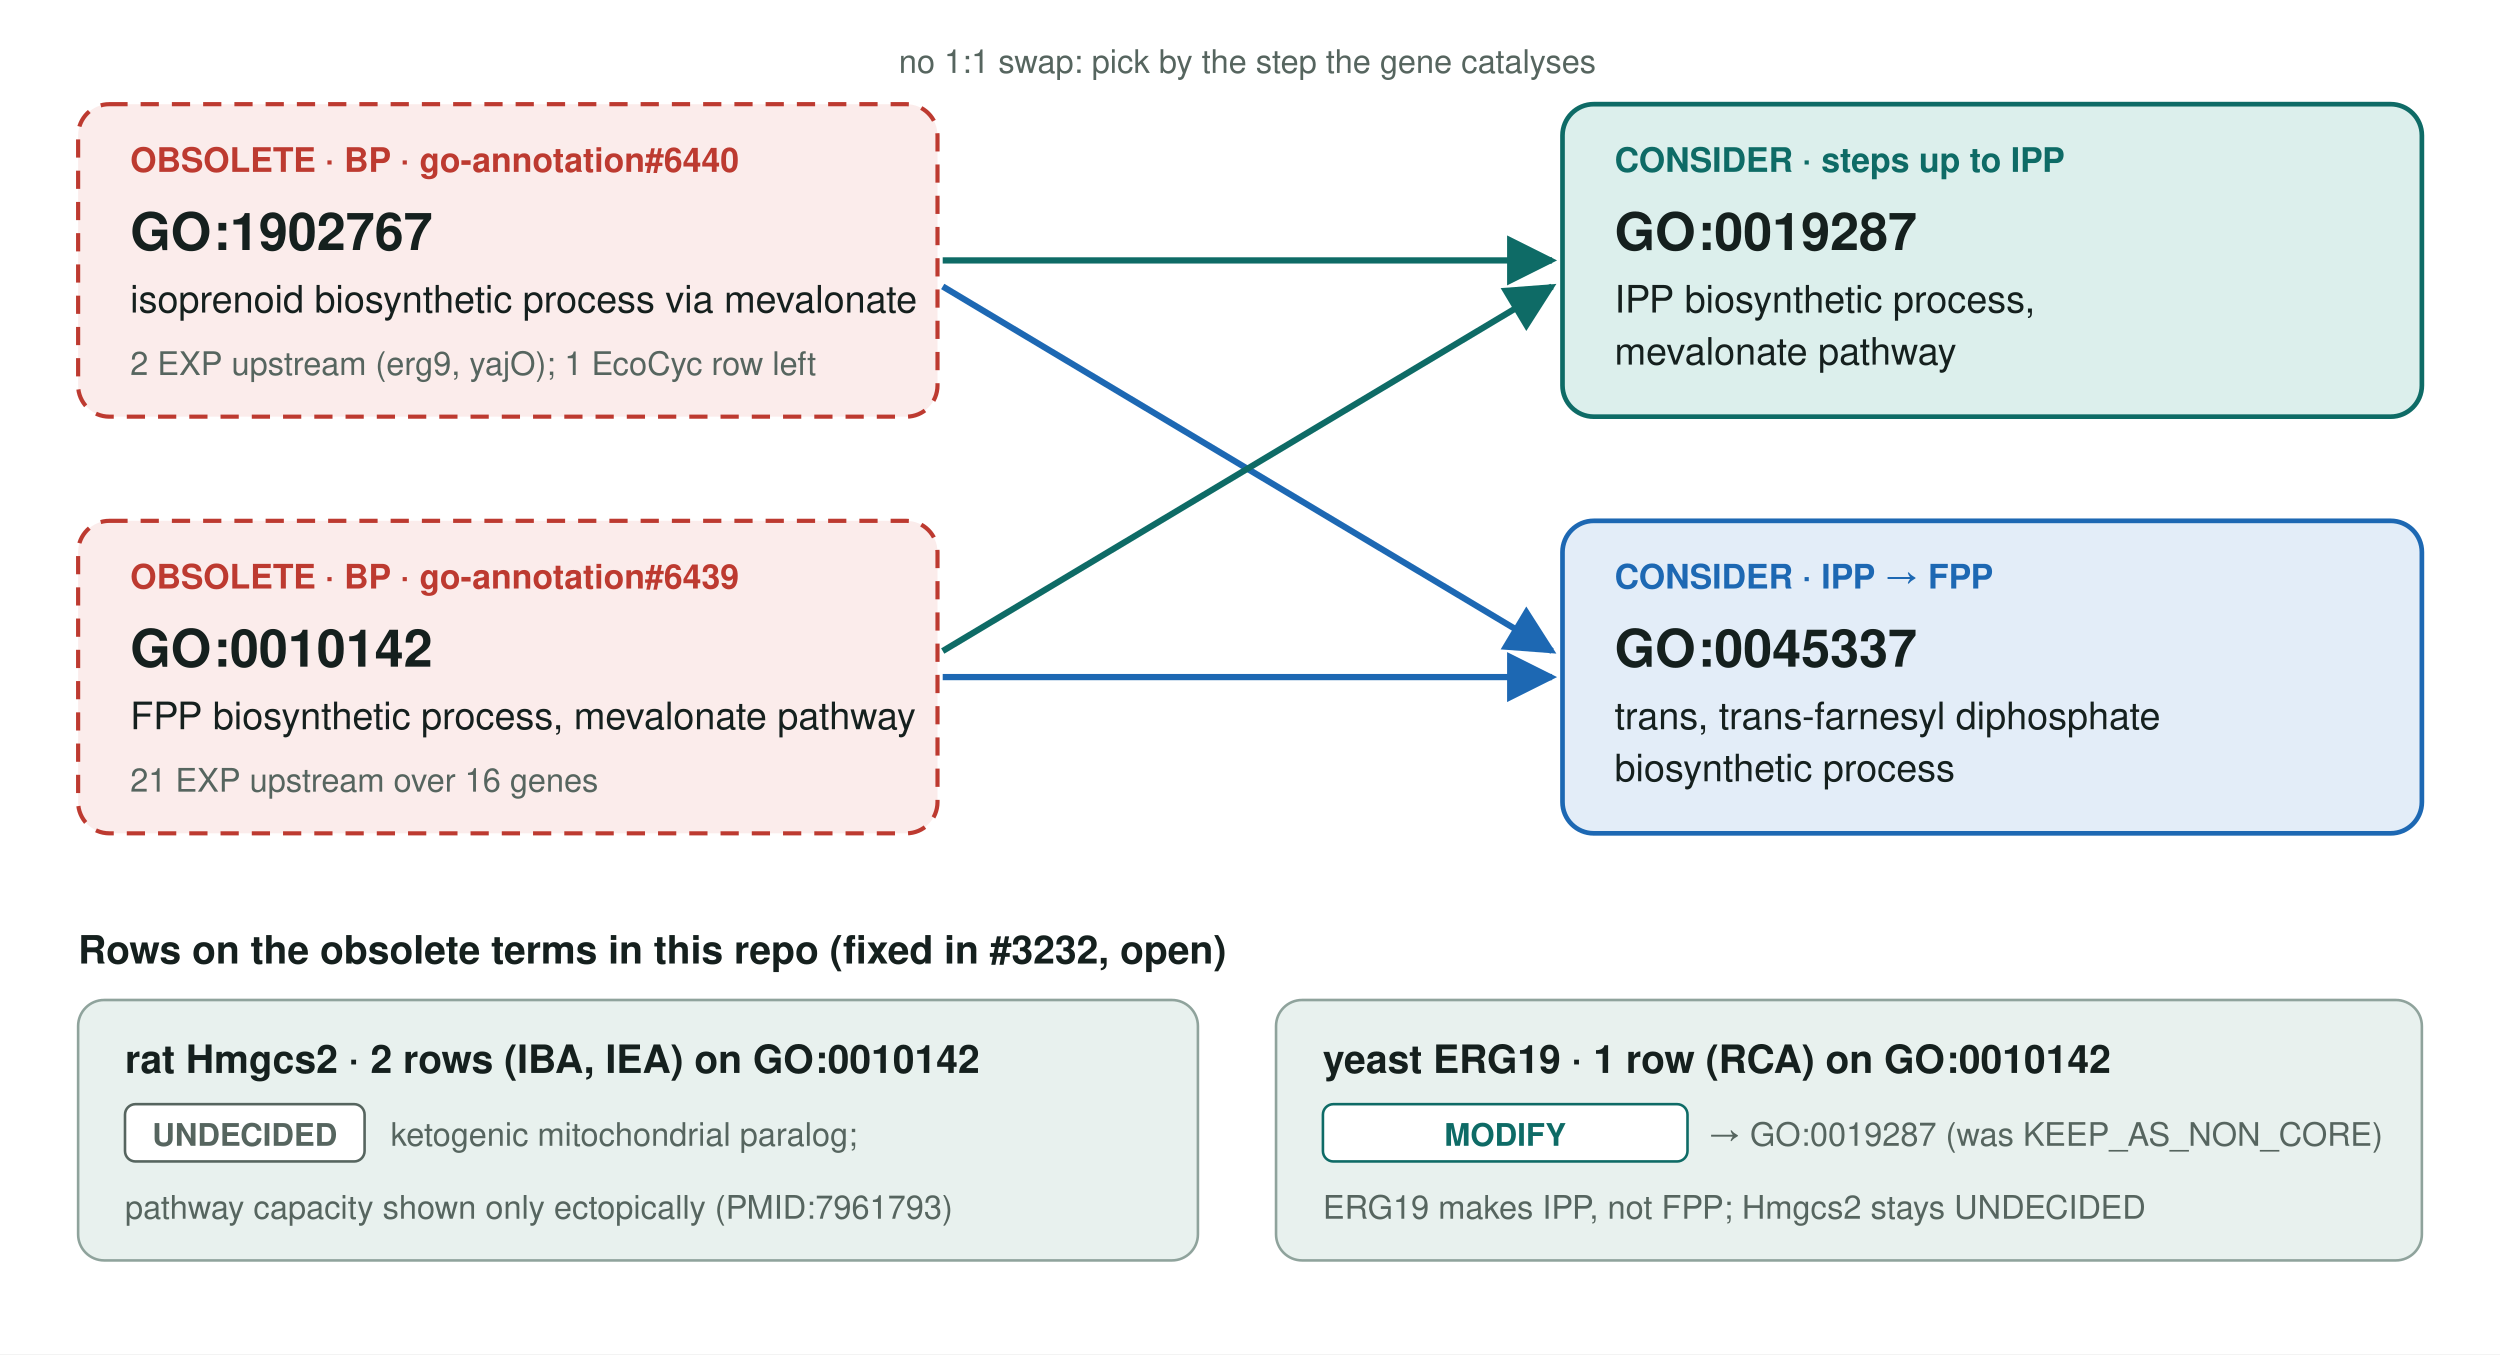
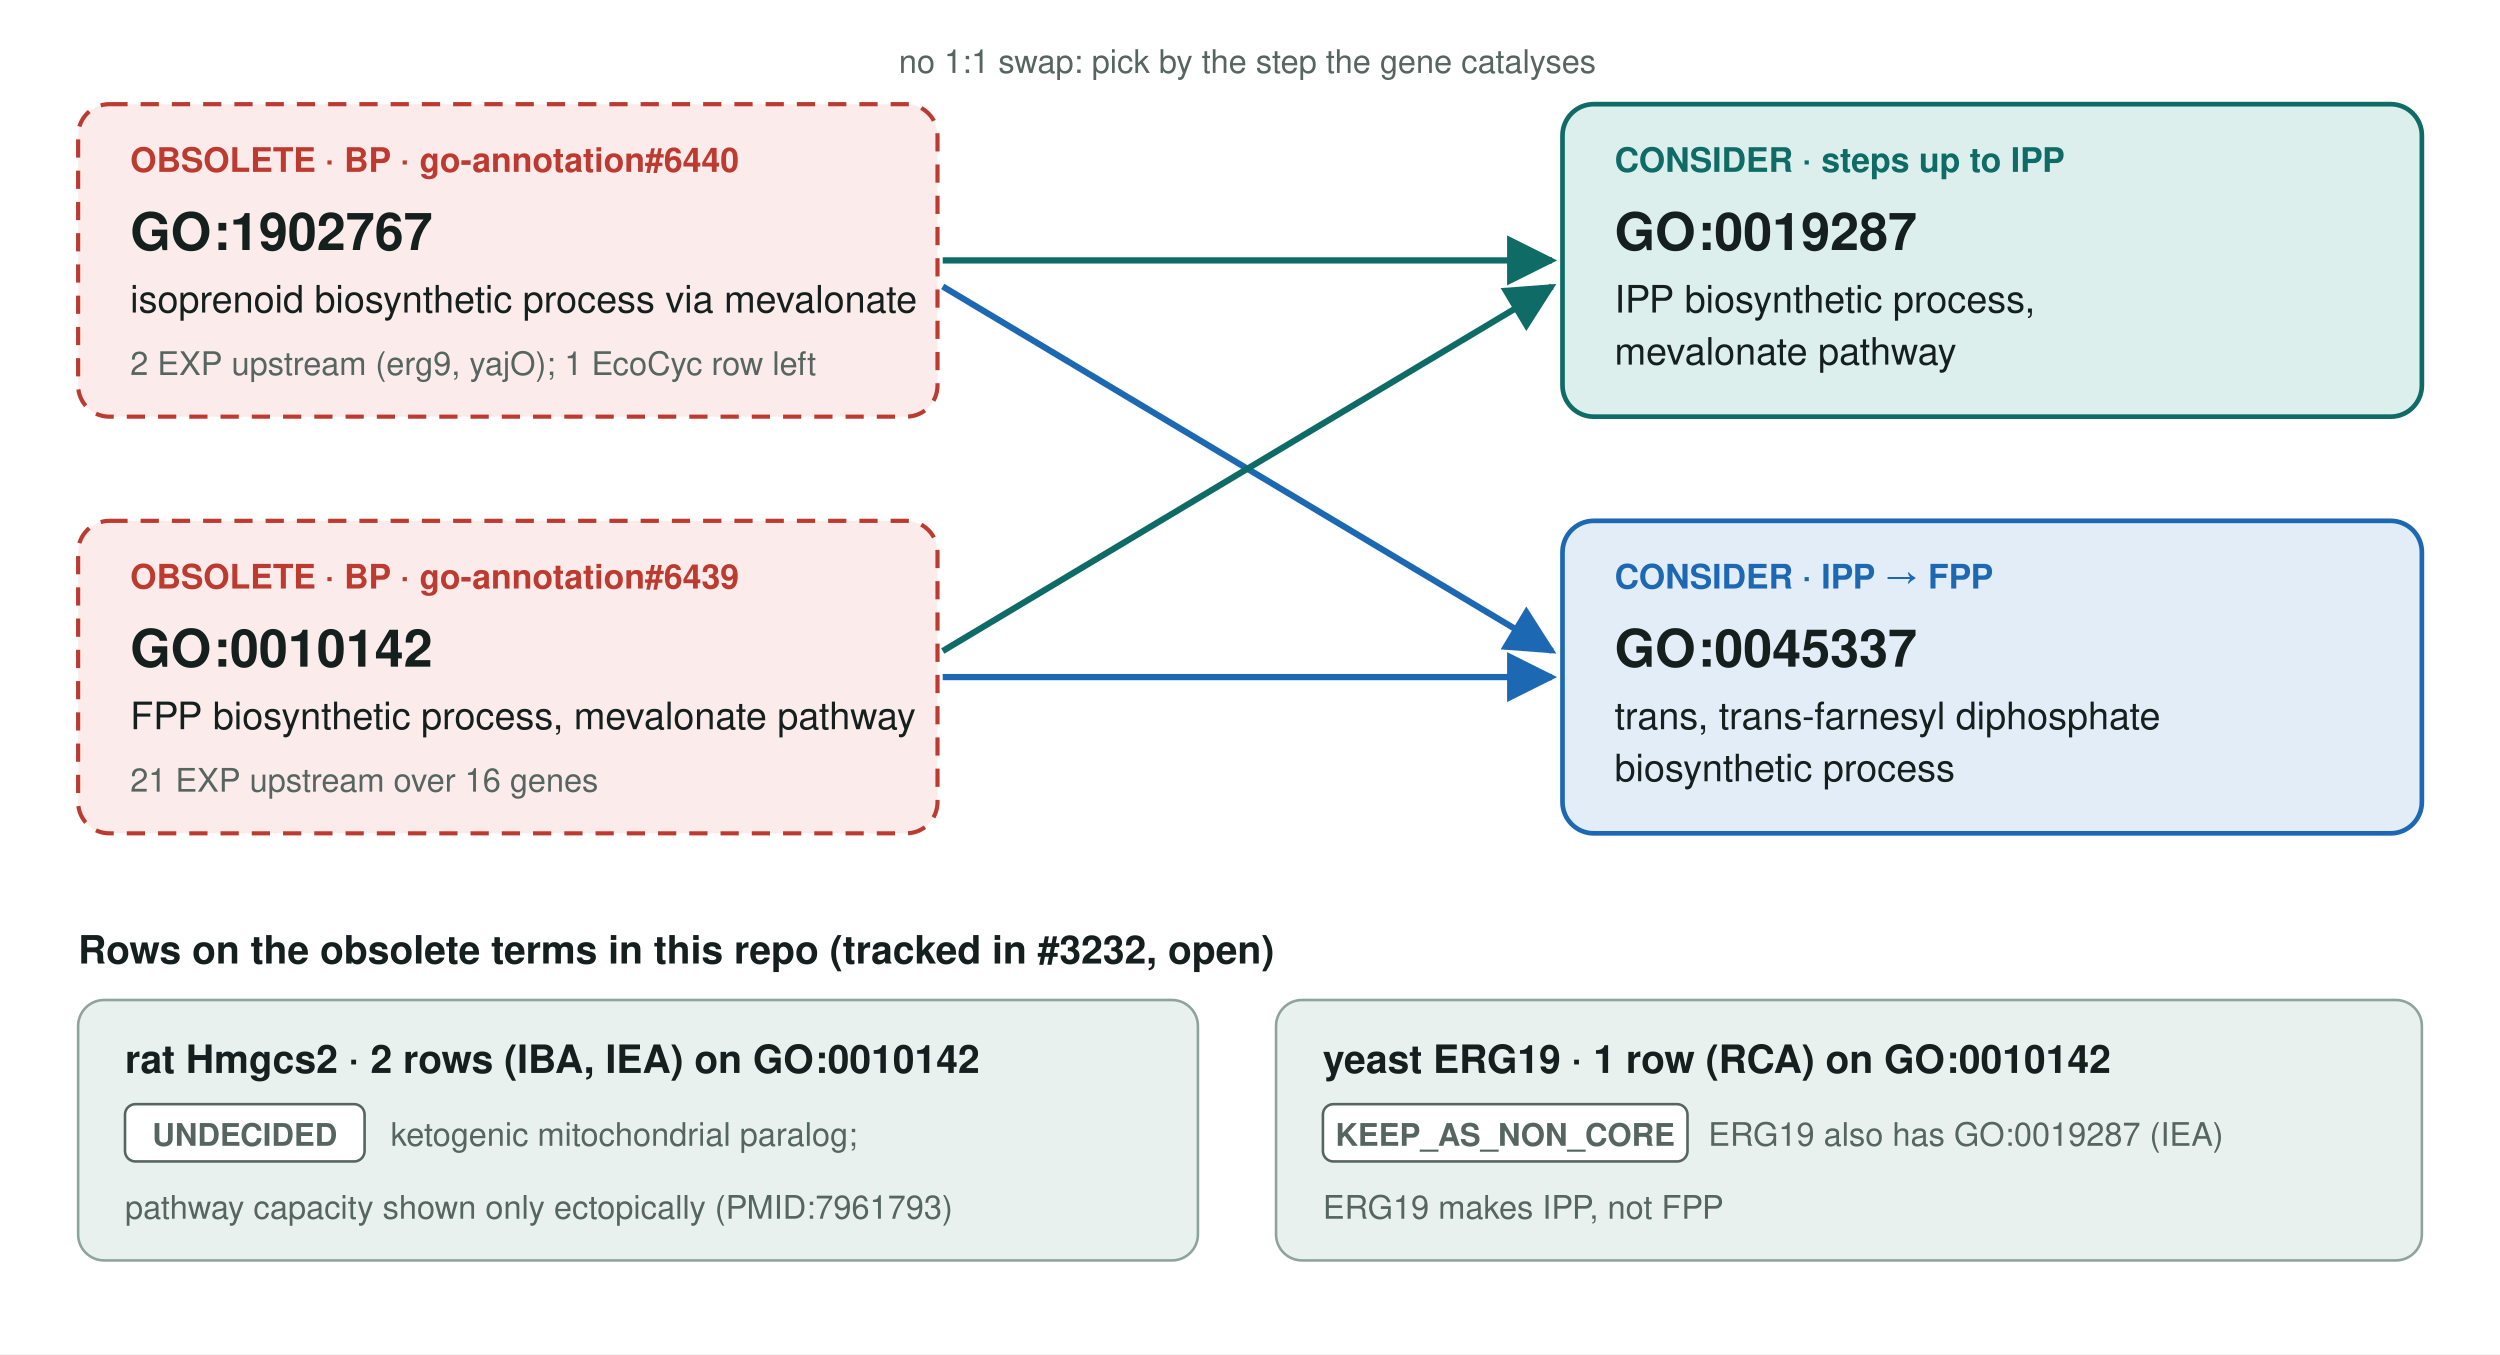
<svg xmlns="http://www.w3.org/2000/svg" viewBox="0 0 960 520" font-family="Helvetica, Arial, sans-serif">
  <defs>
    <marker id="a" viewBox="0 0 10 10" refX="9" refY="5" markerWidth="8" markerHeight="8" orient="auto">
      <path d="M0 0 L10 5 L0 10 z" fill="#0e6b66" />
    </marker>
    <marker id="b" viewBox="0 0 10 10" refX="9" refY="5" markerWidth="8" markerHeight="8" orient="auto">
      <path d="M0 0 L10 5 L0 10 z" fill="#1d68b3" />
    </marker>
  </defs>
  <rect width="960" height="520" fill="#ffffff" />
  <rect x="30" y="40" width="330" height="120" rx="12" fill="#fbeceb" stroke="#bd3a30" stroke-width="1.6" stroke-dasharray="7 5" />
  <text x="50" y="66" font-size="13" font-weight="600" fill="#bd3a30">OBSOLETE · BP · go-annotation#6440</text>
  <text x="50" y="96" font-size="20" font-weight="600" fill="#15201e">GO:1902767</text>
  <text x="50" y="120" font-size="14.5" fill="#15201e">isoprenoid biosynthetic process via mevalonate</text>
  <text x="50" y="144" font-size="12.5" fill="#56655f">2 EXP upstream (erg9, yajO); 1 EcoCyc row left</text>
  <rect x="30" y="200" width="330" height="120" rx="12" fill="#fbeceb" stroke="#bd3a30" stroke-width="1.6" stroke-dasharray="7 5" />
  <text x="50" y="226" font-size="13" font-weight="600" fill="#bd3a30">OBSOLETE · BP · go-annotation#6439</text>
  <text x="50" y="256" font-size="20" font-weight="600" fill="#15201e">GO:0010142</text>
  <text x="50" y="280" font-size="14.5" fill="#15201e">FPP biosynthetic process, mevalonate pathway</text>
  <text x="50" y="304" font-size="12.5" fill="#56655f">21 EXP upstream over 16 genes</text>
  <rect x="600" y="40" width="330" height="120" rx="12" fill="#dcefec" stroke="#0e6b66" stroke-width="1.8" />
  <text x="620" y="66" font-size="13" font-weight="600" fill="#0e6b66">CONSIDER · steps up to IPP</text>
  <text x="620" y="96" font-size="20" font-weight="600" fill="#15201e">GO:0019287</text>
  <text x="620" y="120" font-size="14.5" fill="#15201e">IPP biosynthetic process,</text>
  <text x="620" y="140" font-size="14.5" fill="#15201e">mevalonate pathway</text>
  <rect x="600" y="200" width="330" height="120" rx="12" fill="#e3edf8" stroke="#1d68b3" stroke-width="1.8" />
  <text x="620" y="226" font-size="13" font-weight="600" fill="#1d68b3">CONSIDER · IPP → FPP</text>
  <text x="620" y="256" font-size="20" font-weight="600" fill="#15201e">GO:0045337</text>
  <text x="620" y="280" font-size="14.5" fill="#15201e">trans, trans-farnesyl diphosphate</text>
  <text x="620" y="300" font-size="14.5" fill="#15201e">biosynthetic process</text>
  <g stroke-width="2.4" fill="none">
    <path d="M362 100 L596 100" stroke="#0e6b66" marker-end="url(#a)" />
    <path d="M362 110 L596 250" stroke="#1d68b3" marker-end="url(#b)" />
    <path d="M362 250 L596 110" stroke="#0e6b66" marker-end="url(#a)" />
    <path d="M362 260 L596 260" stroke="#1d68b3" marker-end="url(#b)" />
  </g>
  <text x="479" y="28" text-anchor="middle" font-size="12.5" fill="#56655f">no 1:1 swap: pick by the step the gene catalyses</text>
-   <text x="30" y="370" font-size="15" font-weight="600" fill="#15201e">Rows on the obsolete terms in this repo (fixed in #3232, open)</text>
+   <text x="30" y="370" font-size="15" font-weight="600" fill="#15201e">Rows on the obsolete terms in this repo (tracked in #3232, open)</text>
  <rect x="30" y="384" width="430" height="100" rx="10" fill="#e8f1ee" stroke="#8fa39c" />
  <text x="48" y="412" font-size="15" font-weight="600" fill="#15201e">rat Hmgcs2 · 2 rows (IBA, IEA) on GO:0010142</text>
  <rect x="48" y="424" width="92" height="22" rx="4" fill="#ffffff" stroke="#56655f" />
  <text x="94" y="440" text-anchor="middle" font-size="12" font-weight="600" fill="#56655f">UNDECIDED</text>
  <text x="150" y="440" font-size="12.5" fill="#56655f">ketogenic mitochondrial paralog;</text>
  <text x="48" y="468" font-size="12.5" fill="#56655f">pathway capacity shown only ectopically (PMID:7961793)</text>
  <rect x="490" y="384" width="440" height="100" rx="10" fill="#e8f1ee" stroke="#8fa39c" />
  <text x="508" y="412" font-size="15" font-weight="600" fill="#15201e">yeast ERG19 · 1 row (RCA) on GO:0010142</text>
-   <rect x="508" y="424" width="140" height="22" rx="4" fill="#ffffff" stroke="#0e6b66" />
-   <text x="578" y="440" text-anchor="middle" font-size="12" font-weight="600" fill="#0e6b66">MODIFY</text>
-   <text x="656" y="440" font-size="12.5" fill="#56655f">→ GO:0019287 (was KEEP_AS_NON_CORE)</text>
-   <text x="508" y="468" font-size="12.5" fill="#56655f">ERG19 makes IPP, not FPP; Hmgcs2 stays UNDECIDED</text>
+   <rect x="508" y="424" width="140" height="22" rx="4" fill="#ffffff" stroke="#56655f" />
+   <text x="578" y="440" text-anchor="middle" font-size="12" font-weight="600" fill="#56655f">KEEP_AS_NON_CORE</text>
+   <text x="656" y="440" font-size="12.5" fill="#56655f">ERG19 also has GO:0019287 (IEA)</text>
+   <text x="508" y="468" font-size="12.5" fill="#56655f">ERG19 makes IPP, not FPP</text>
</svg>
